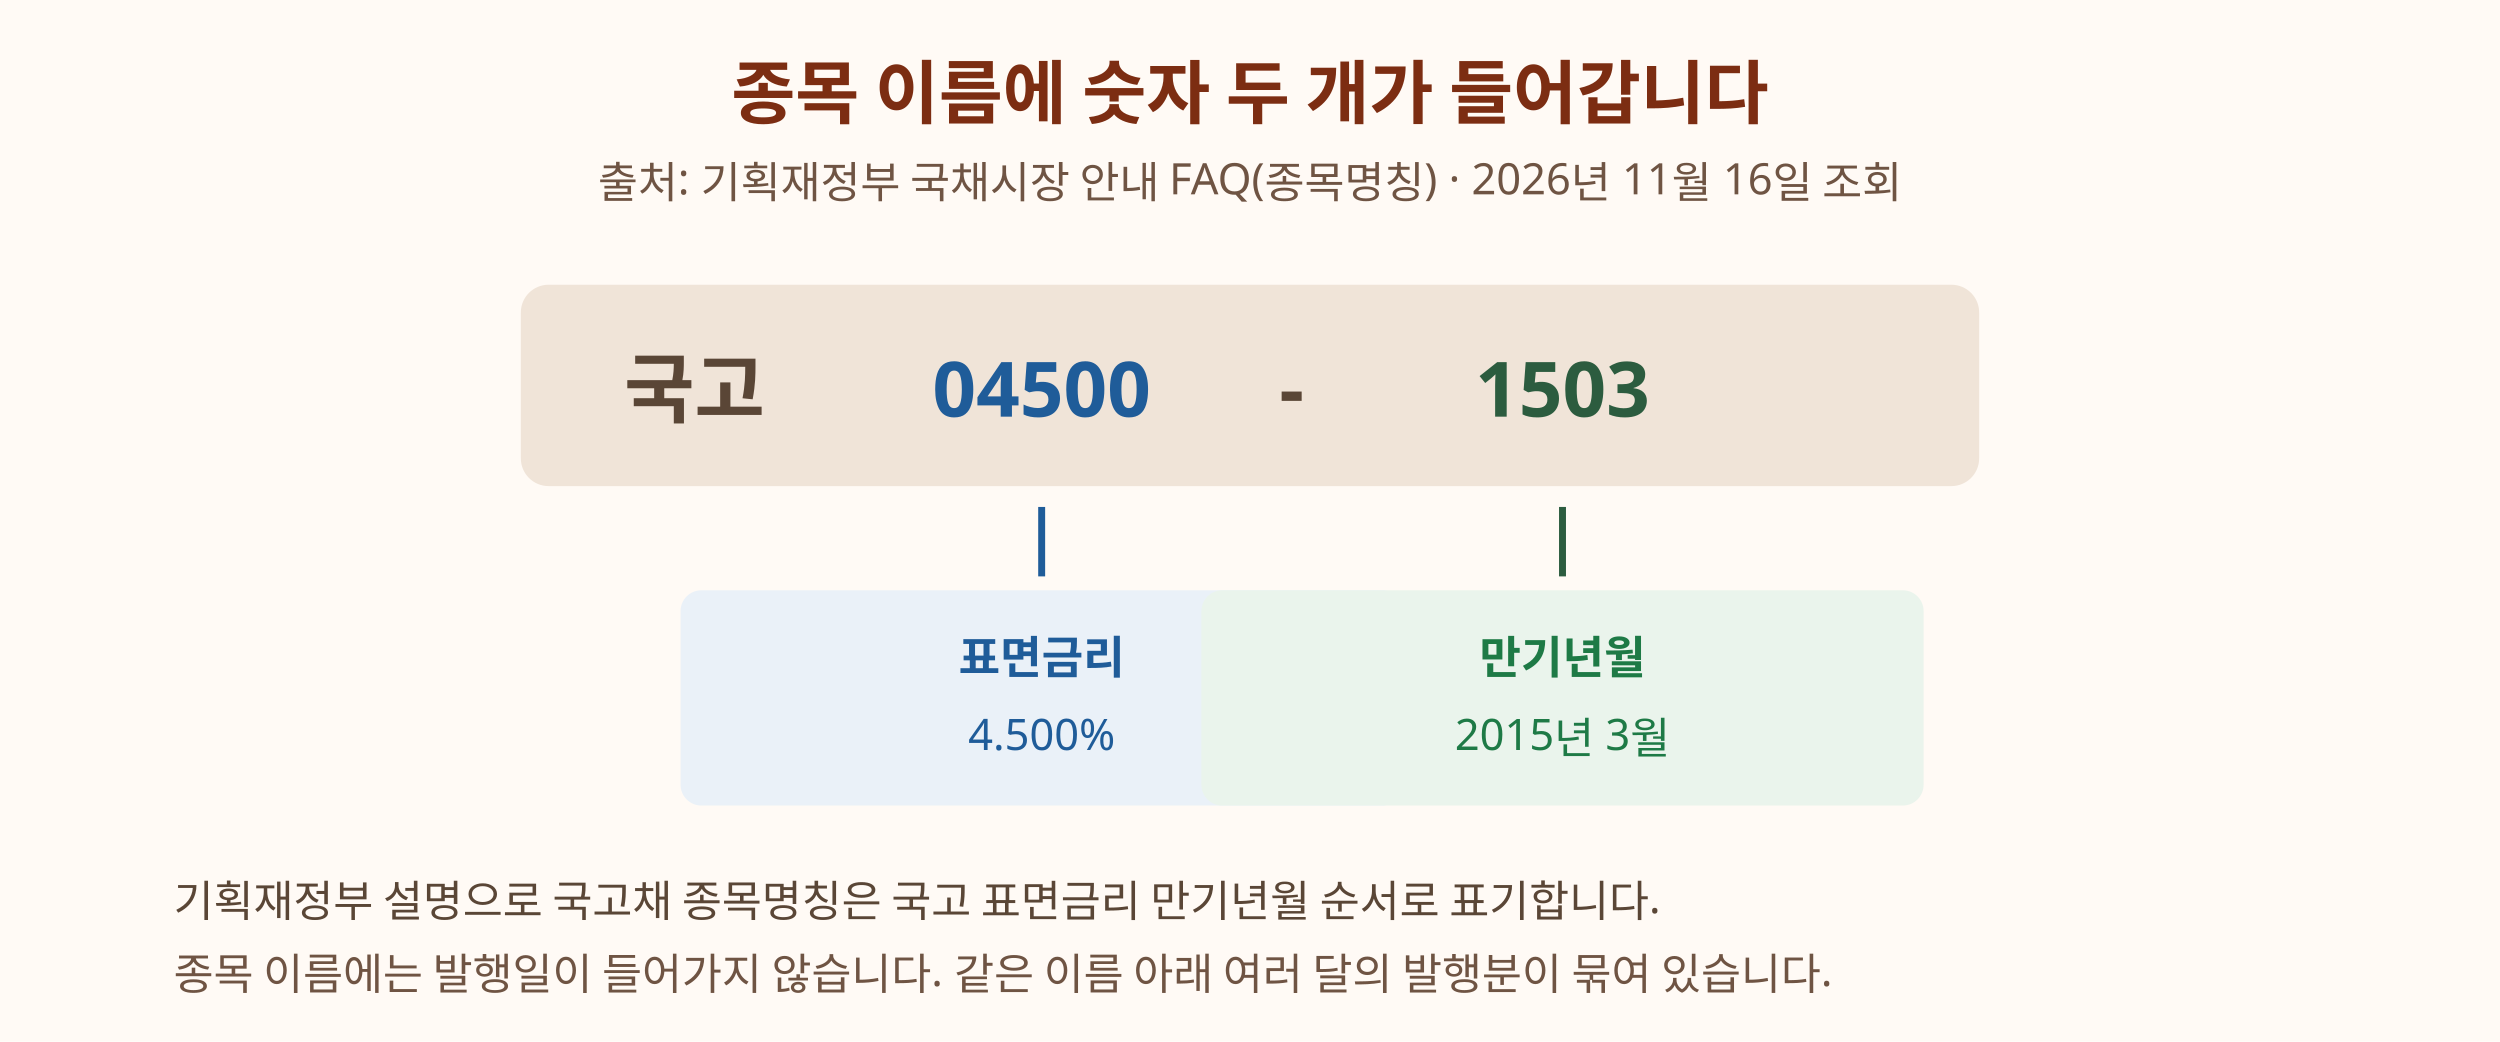
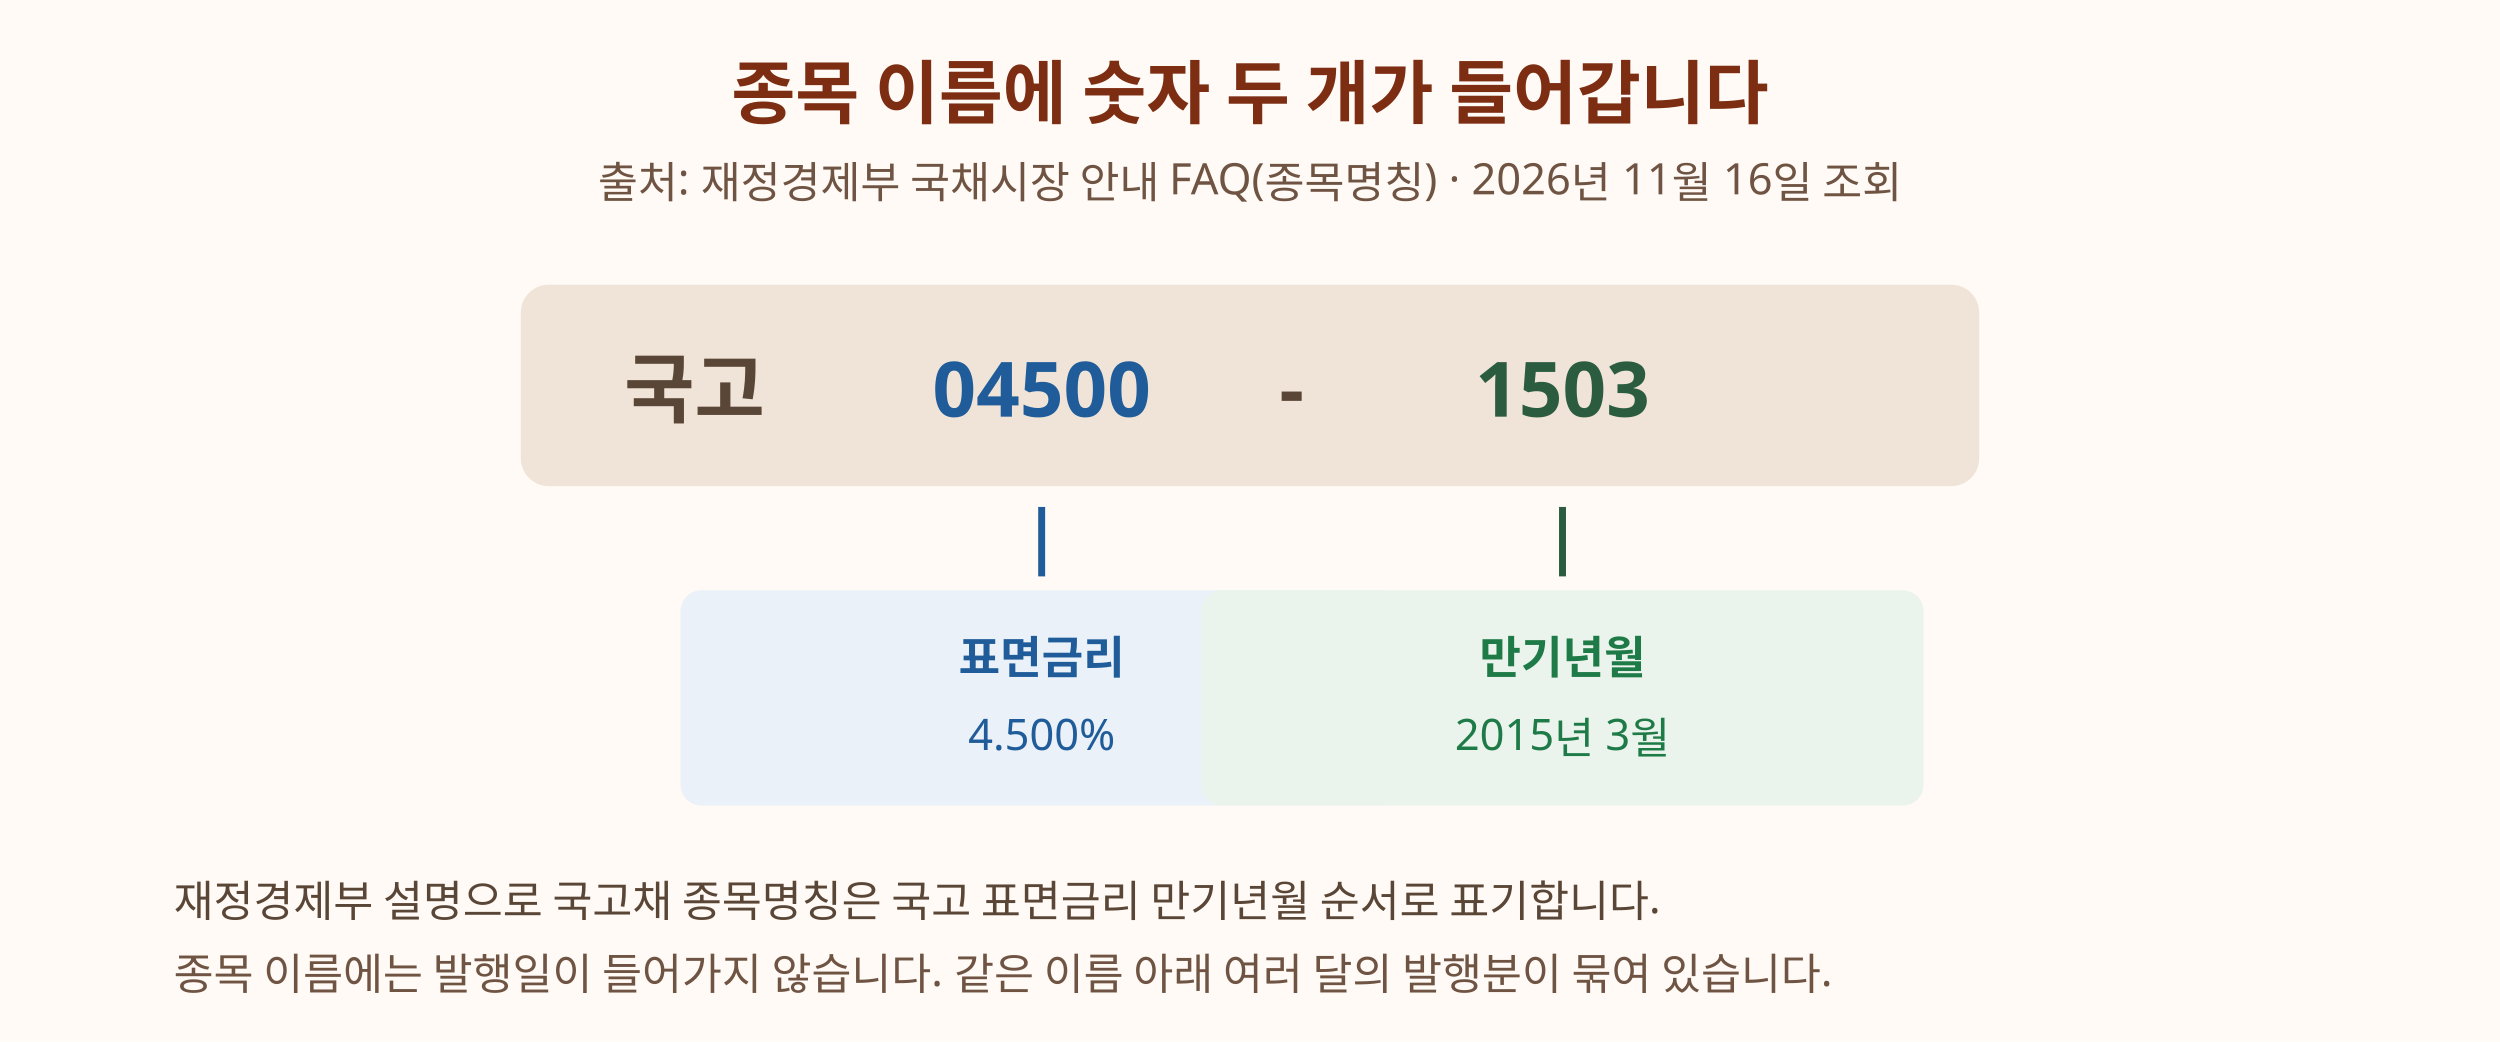
- <svg xmlns="http://www.w3.org/2000/svg" viewBox="0 0 720 300" font-family="Pretendard, sans-serif" role="img" aria-label="국고채 종목명칭 읽는 법 도식. 기획재정부 설명으로 종목명칭은 국고 표면금리 만기년월 순서로 적으며, 국고04500-1503은 표면금리가 4.500퍼센트이고 만기가 2015년 3월인 국고채권을 뜻한다. 종목명에는 발행일이 들어가지 않는다">
+ <svg xmlns="http://www.w3.org/2000/svg" viewBox="0 0 720 300" font-family="Pretendard, sans-serif" role="img" aria-label="국고채 종목명칭 읽는 법 도식. 재정경제부 설명으로 종목명칭은 국고 표면금리 만기년월 순서로 적으며, 국고04500-1503은 표면금리가 4.500퍼센트이고 만기가 2015년 3월인 국고채권을 뜻한다. 종목명에는 발행일이 들어가지 않는다">
  <rect width="720" height="300" fill="#fffaf5" />
  <text x="360" y="34" text-anchor="middle" font-size="20" font-weight="800" fill="#7c2d12">종목 이름에 숫자 두 개가 들어갑니다</text>
-   <text x="360" y="57" text-anchor="middle" font-size="12.5" fill="#6f5443">출처: 기획재정부 국채시장 안내 FAQ(종목명칭) · 2026년 11월 16일 조회</text>
+   <text x="360" y="57" text-anchor="middle" font-size="12.5" fill="#6f5443">출처: 재정경제부 국채시장 안내 FAQ(종목명칭) · 2026년 11월 16일 조회</text>
  <rect x="150" y="82" width="420" height="58" rx="8" fill="#f0e4d8" />
  <text x="200" y="120" text-anchor="middle" font-size="22" font-weight="800" fill="#5a4636">국고</text>
  <text x="300" y="120" text-anchor="middle" font-size="22" font-weight="800" fill="#1f5c99">04500</text>
  <text x="372" y="120" text-anchor="middle" font-size="22" font-weight="800" fill="#5a4636">-</text>
  <text x="450" y="120" text-anchor="middle" font-size="22" font-weight="800" fill="#2c5c3f">1503</text>
  <path d="M300 146 L300 166" stroke="#1f5c99" stroke-width="2" />
  <path d="M450 146 L450 166" stroke="#2c5c3f" stroke-width="2" />
  <rect x="196" y="170" width="208" height="62" rx="6" fill="#eaf1f8" />
  <text x="300" y="194" text-anchor="middle" font-size="13" font-weight="800" fill="#1f5c99">표면금리</text>
  <text x="300" y="216" text-anchor="middle" font-size="12.5" fill="#1f5c99">4.500%</text>
  <rect x="346" y="170" width="208" height="62" rx="6" fill="#eaf4ec" />
  <text x="450" y="194" text-anchor="middle" font-size="13" font-weight="800" fill="#1e7a46">만기년월</text>
  <text x="450" y="216" text-anchor="middle" font-size="12.5" fill="#1e7a46">2015년 3월</text>
-   <text x="50" y="264" font-size="12.5" fill="#5a4636">기획재정부 설명으로 국고채 종목명칭은 국고 표면금리 만기년월 순서로 표기합니다.</text>
+   <text x="50" y="264" font-size="12.5" fill="#5a4636">재정경제부 설명으로 국고채 종목명칭은 국고 표면금리 만기년월 순서로 표기합니다.</text>
  <text x="50" y="285" font-size="12.5" fill="#6f5443">종목 이름에는 발행일이 들어가지 않습니다. 같은 이름 아래 여러 달의 발행분이 묶여 있습니다.</text>
</svg>
